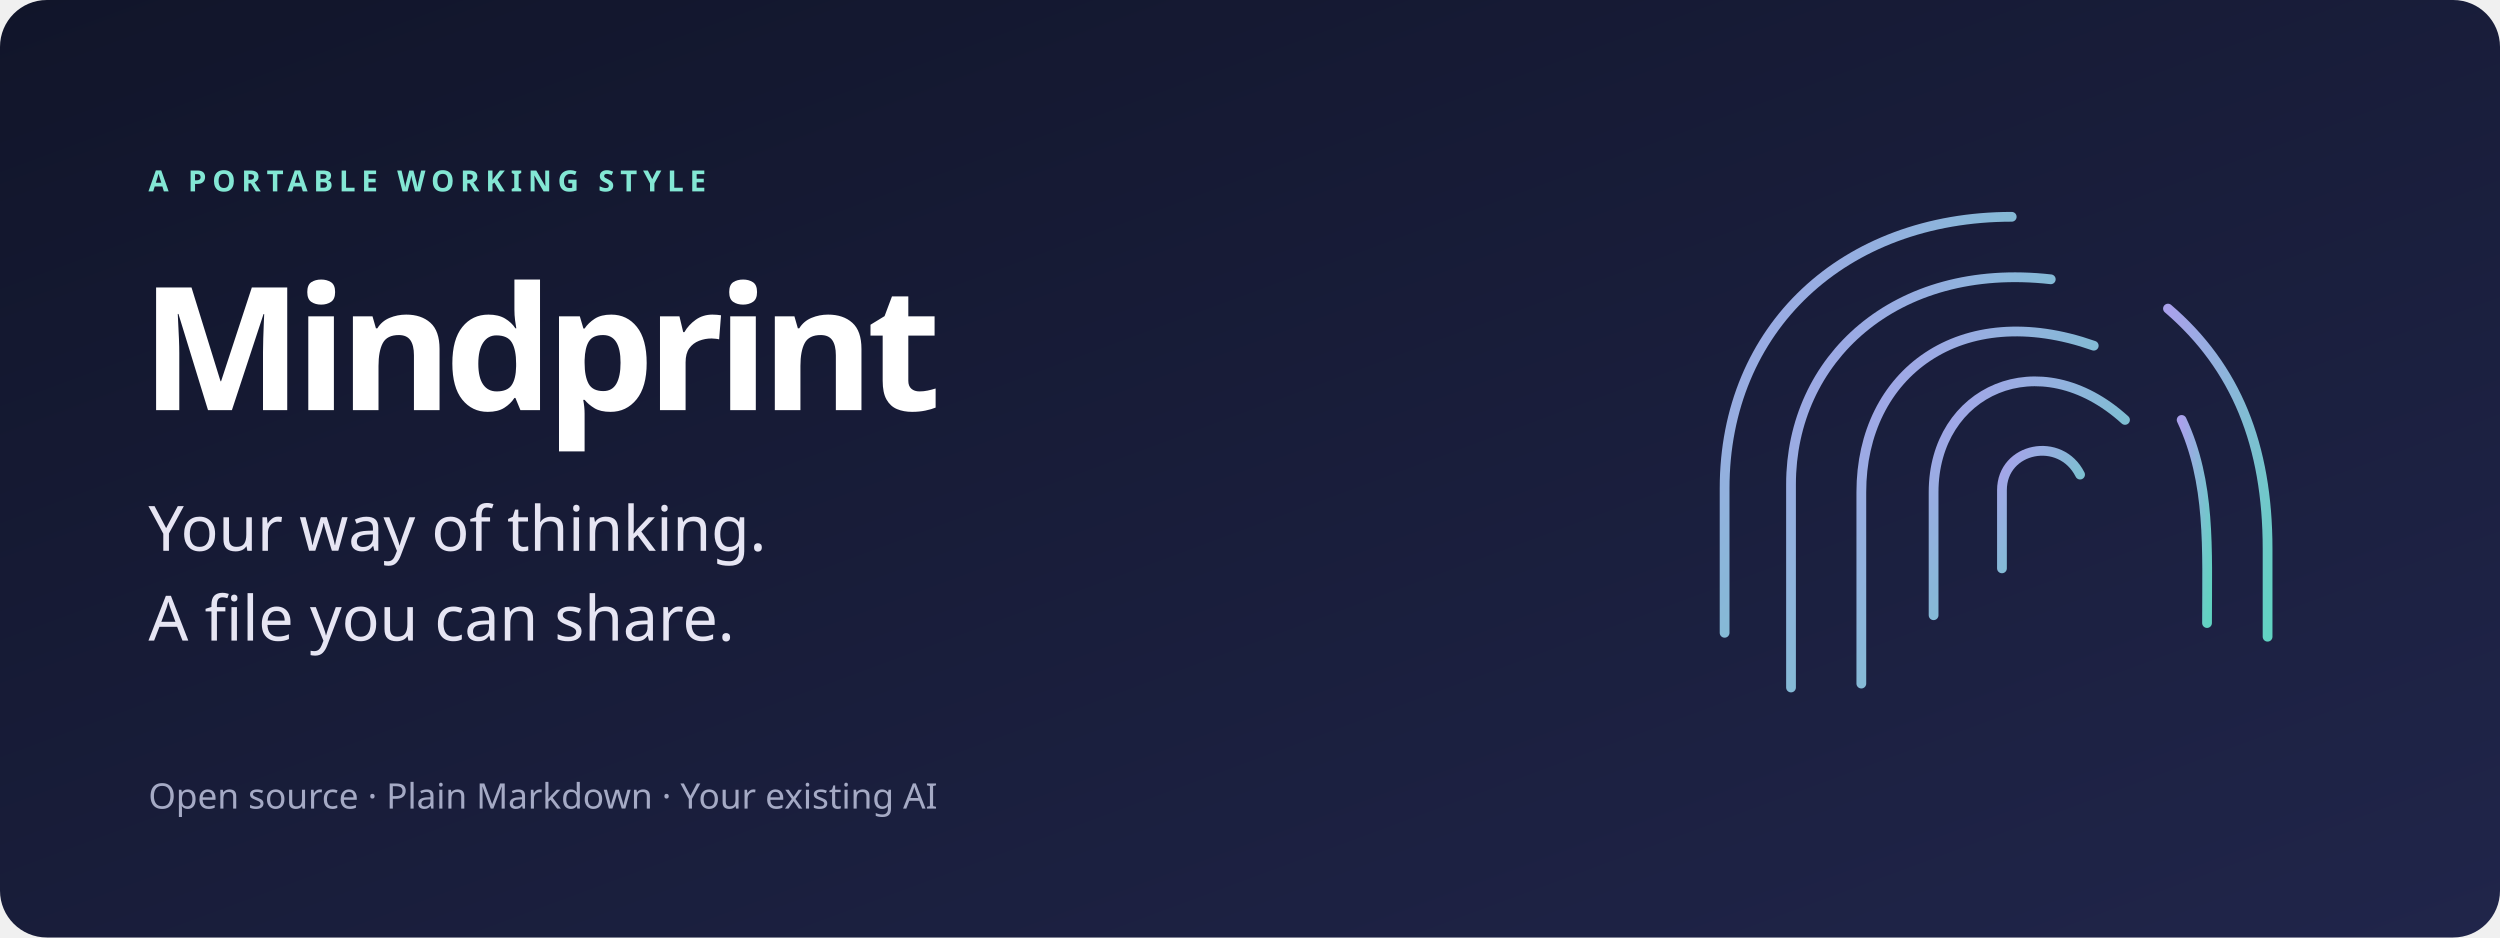
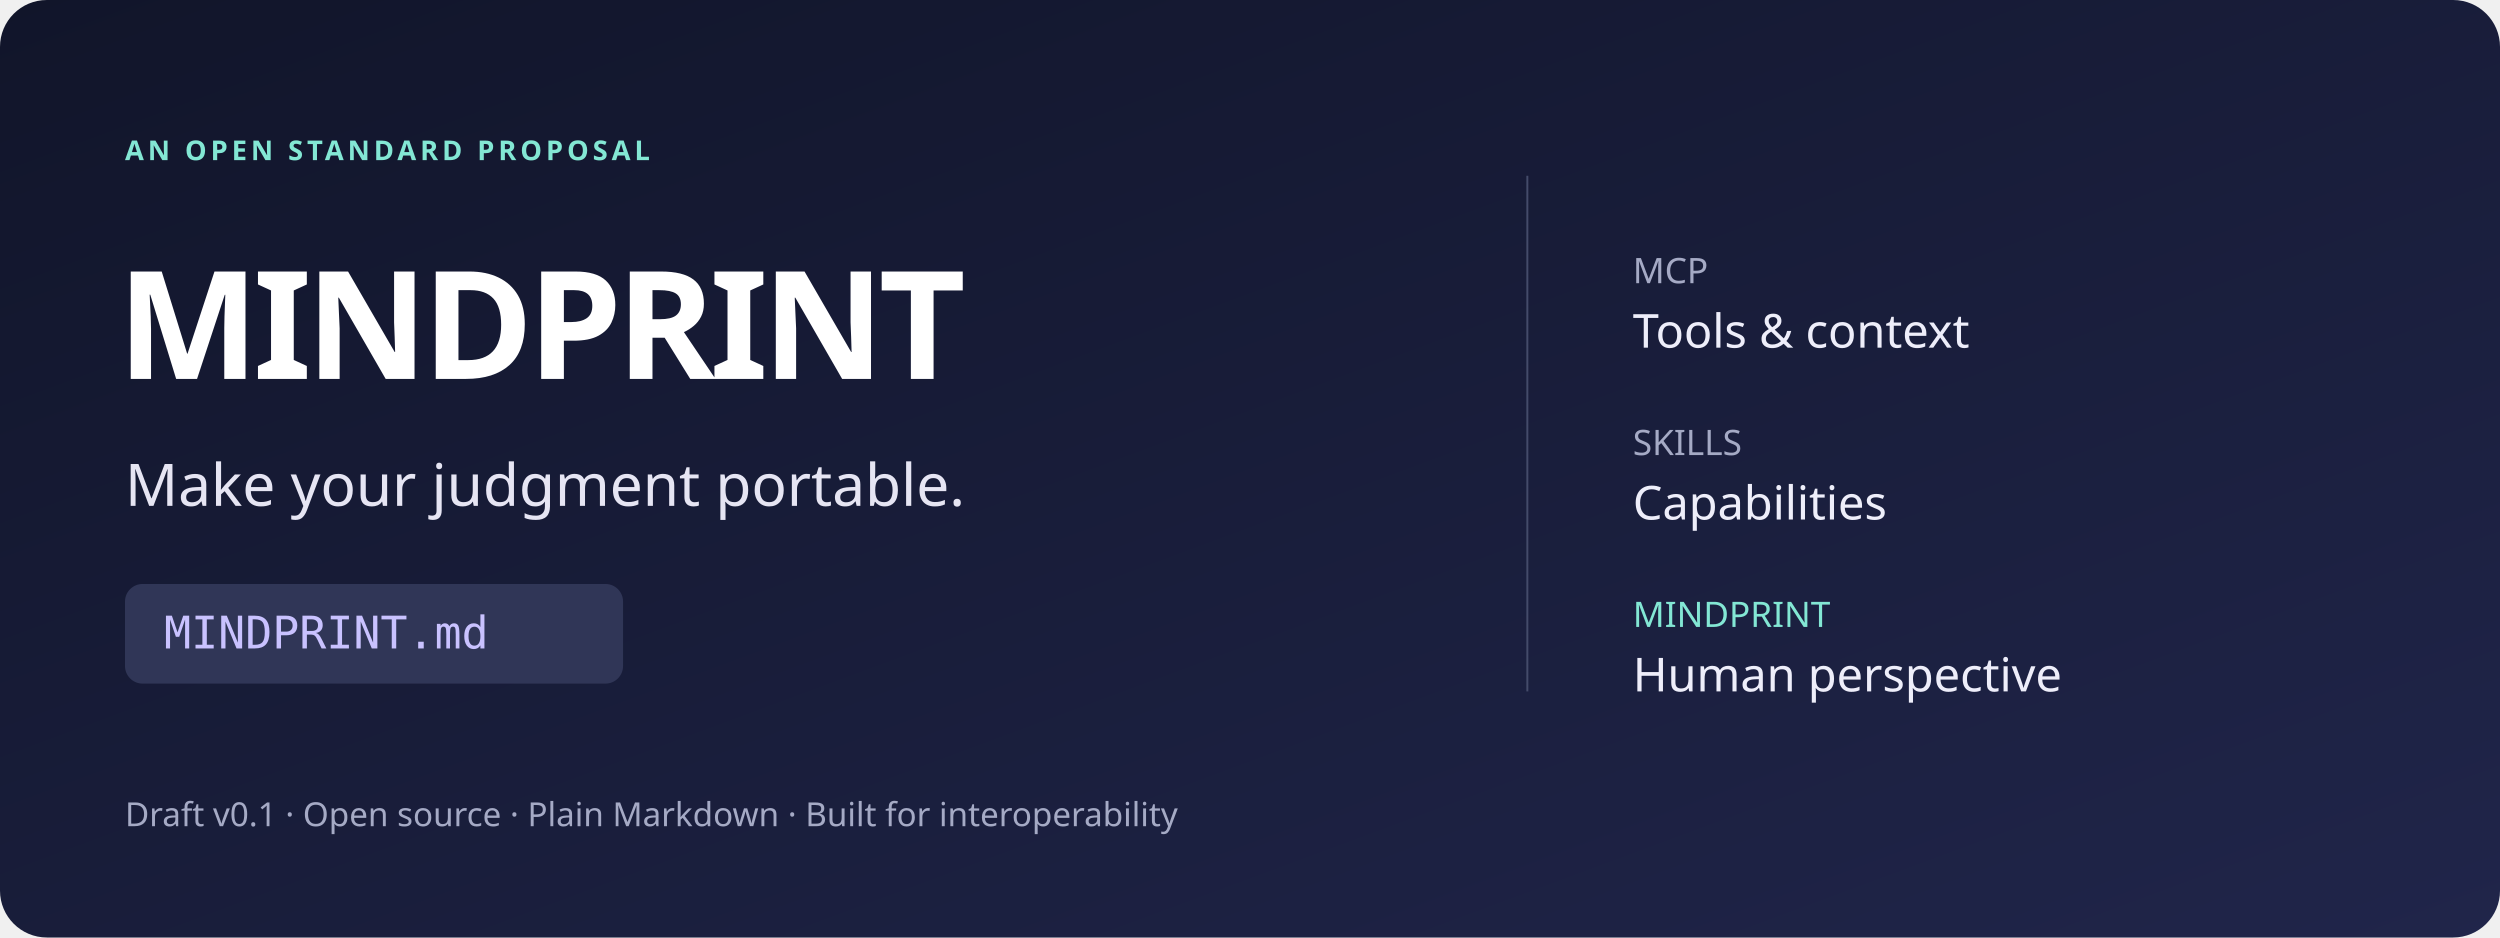
<svg xmlns="http://www.w3.org/2000/svg" width="1280" height="480" viewBox="0 0 1280 480" role="img" aria-labelledby="title desc">
  <defs>
    <linearGradient id="bg" x2="1" y2="1">
      <stop stop-color="#11152a" />
      <stop offset="1" stop-color="#20254a" />
    </linearGradient>
-     <linearGradient id="line" x2="1" y2="1">
-       <stop stop-color="#b9afff" />
-       <stop offset="1" stop-color="#68e6cf" />
-     </linearGradient>
  </defs>
  <rect width="1280" height="480" rx="24" fill="url(#bg)" />
-   <g fill="none" stroke="url(#line)" stroke-width="5" stroke-linecap="round" opacity=".9">
-     <path d="M1030 111c-86 0-147 57-147 139v74" />
-     <path d="M1050 143c-80-9-133 41-133 105v104" />
-     <path d="M1072 177c-68-24-119 14-119 75v98" />
-     <path d="M1088 215c-44-40-98-15-98 37v63" />
-     <path d="M1025 291v-40c0-22 30-28 40-8" />
-     <path d="M1110 158c35 30 51 70 51 123v45" />
-     <path d="M1117 215c15 32 13 66 13 104" />
-     <path d="M1060 286v58" />
+   <text x="64" y="82" fill="#83e7d4" font-family="system-ui, sans-serif" font-size="14" font-weight="650" letter-spacing="2">AN OPEN STANDARD PROPOSAL</text>
+   <text x="60" y="194" fill="#fff" font-family="system-ui, sans-serif" font-size="77" font-weight="750" letter-spacing="-3">MINDPRINT</text>
+   <text x="64" y="259" fill="#e6e5f3" font-family="system-ui, sans-serif" font-size="30">Make your judgment portable.</text>
+   <rect x="64" y="299" width="255" height="51" rx="9" fill="#303657" />
+   <text x="84" y="332" fill="#c9c2ff" font-family="monospace" font-size="23">MINDPRINT.md</text>
+   <line x1="782" y1="90" x2="782" y2="354" stroke="#444b6a" />
+   <g font-family="system-ui, sans-serif">
+     <text x="836" y="145" fill="#a5aac5" font-size="18">MCP</text>
+     <text x="836" y="178" fill="#eeeefa" font-size="24">Tools &amp; context</text>
+     <text x="836" y="233" fill="#a5aac5" font-size="18">SKILLS</text>
+     <text x="836" y="266" fill="#eeeefa" font-size="24">Capabilities</text>
+     <text x="836" y="321" fill="#83e7d4" font-size="18">MINDPRINT</text>
+     <text x="836" y="354" fill="#eeeefa" font-size="24">Human perspective</text>
  </g>
-   <text x="76" y="98" fill="#83e7d4" font-family="system-ui, sans-serif" font-size="15" font-weight="650" letter-spacing="3">A PORTABLE WORKING STYLE</text>
-   <text x="72" y="210" fill="#fff" font-family="system-ui, sans-serif" font-size="88" font-weight="750" letter-spacing="-4">Mindprint</text>
-   <text x="76" y="282" fill="#e6e5f3" font-family="system-ui, sans-serif" font-size="32">Your way of thinking.</text>
-   <text x="76" y="328" fill="#e6e5f3" font-family="system-ui, sans-serif" font-size="32">A file you can share.</text>
-   <text x="76" y="414" fill="#a5aac5" font-family="system-ui, sans-serif" font-size="18">Open source · Plain Markdown · Your existing AI</text>
+   <text x="64" y="423" fill="#a5aac5" font-family="system-ui, sans-serif" font-size="17">Draft v0.1 · Open source · Plain Markdown · Built for interoperability</text>
</svg>
